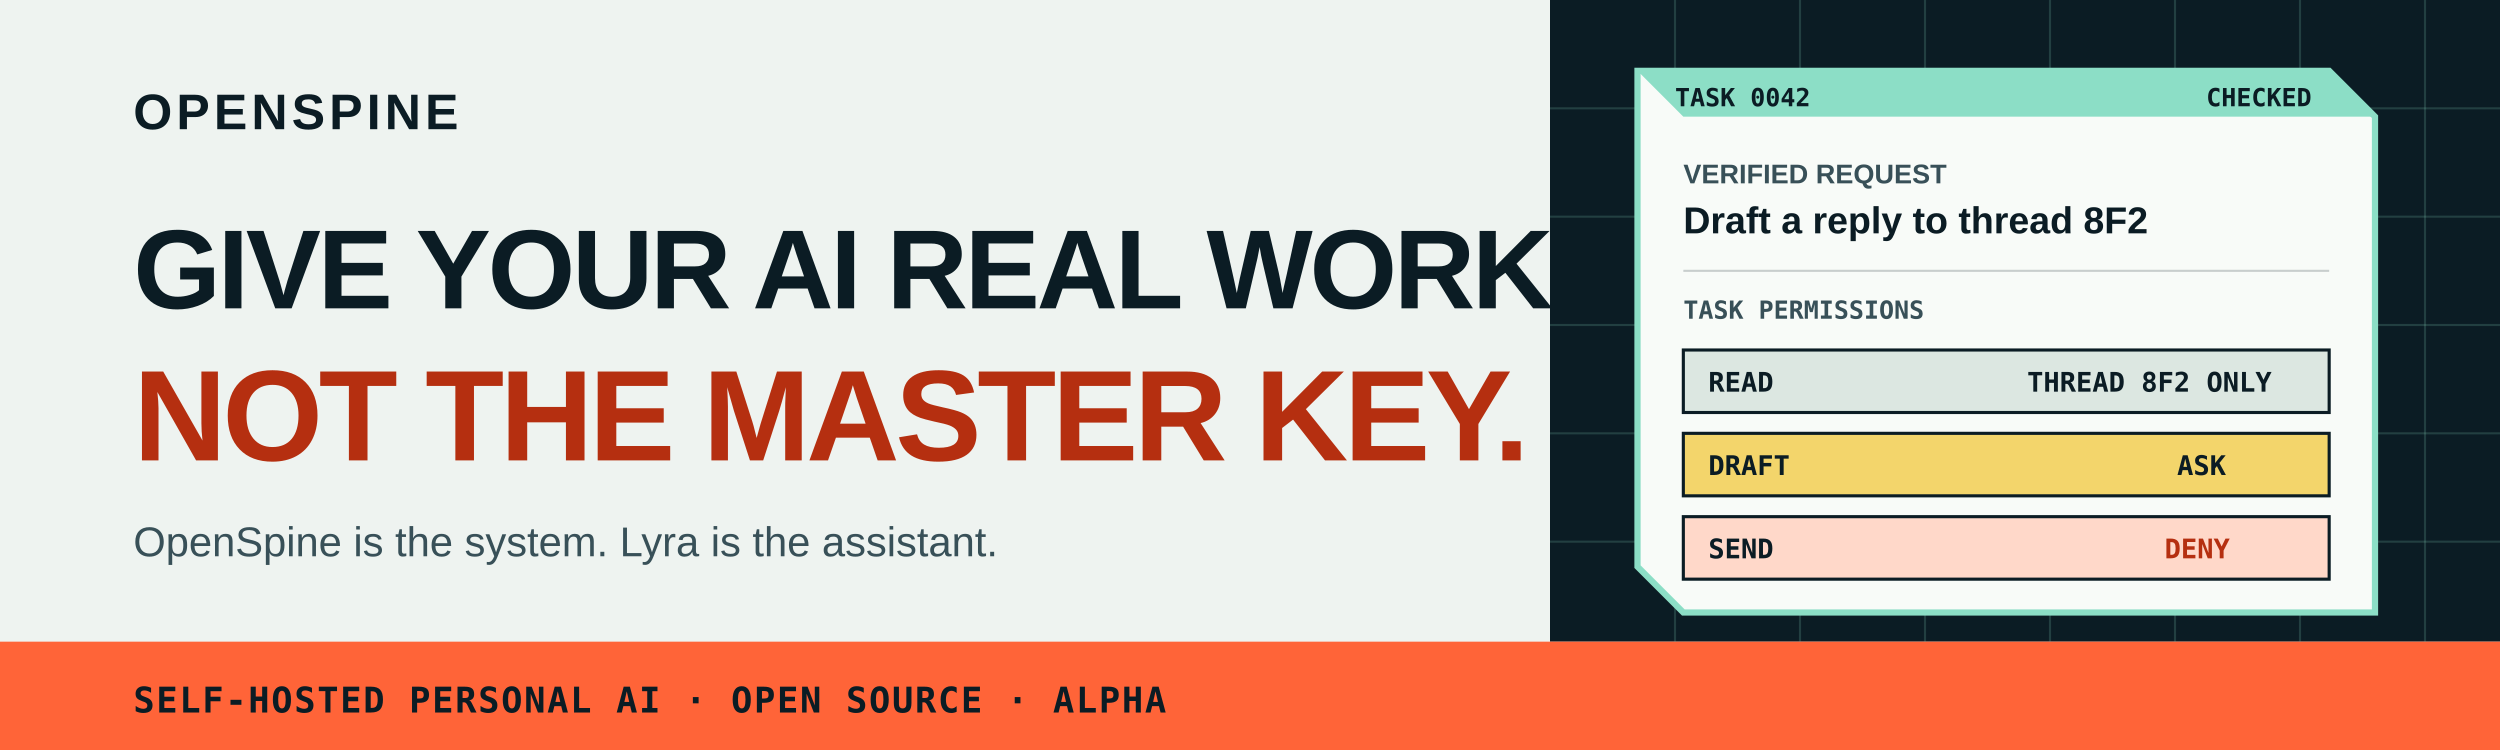
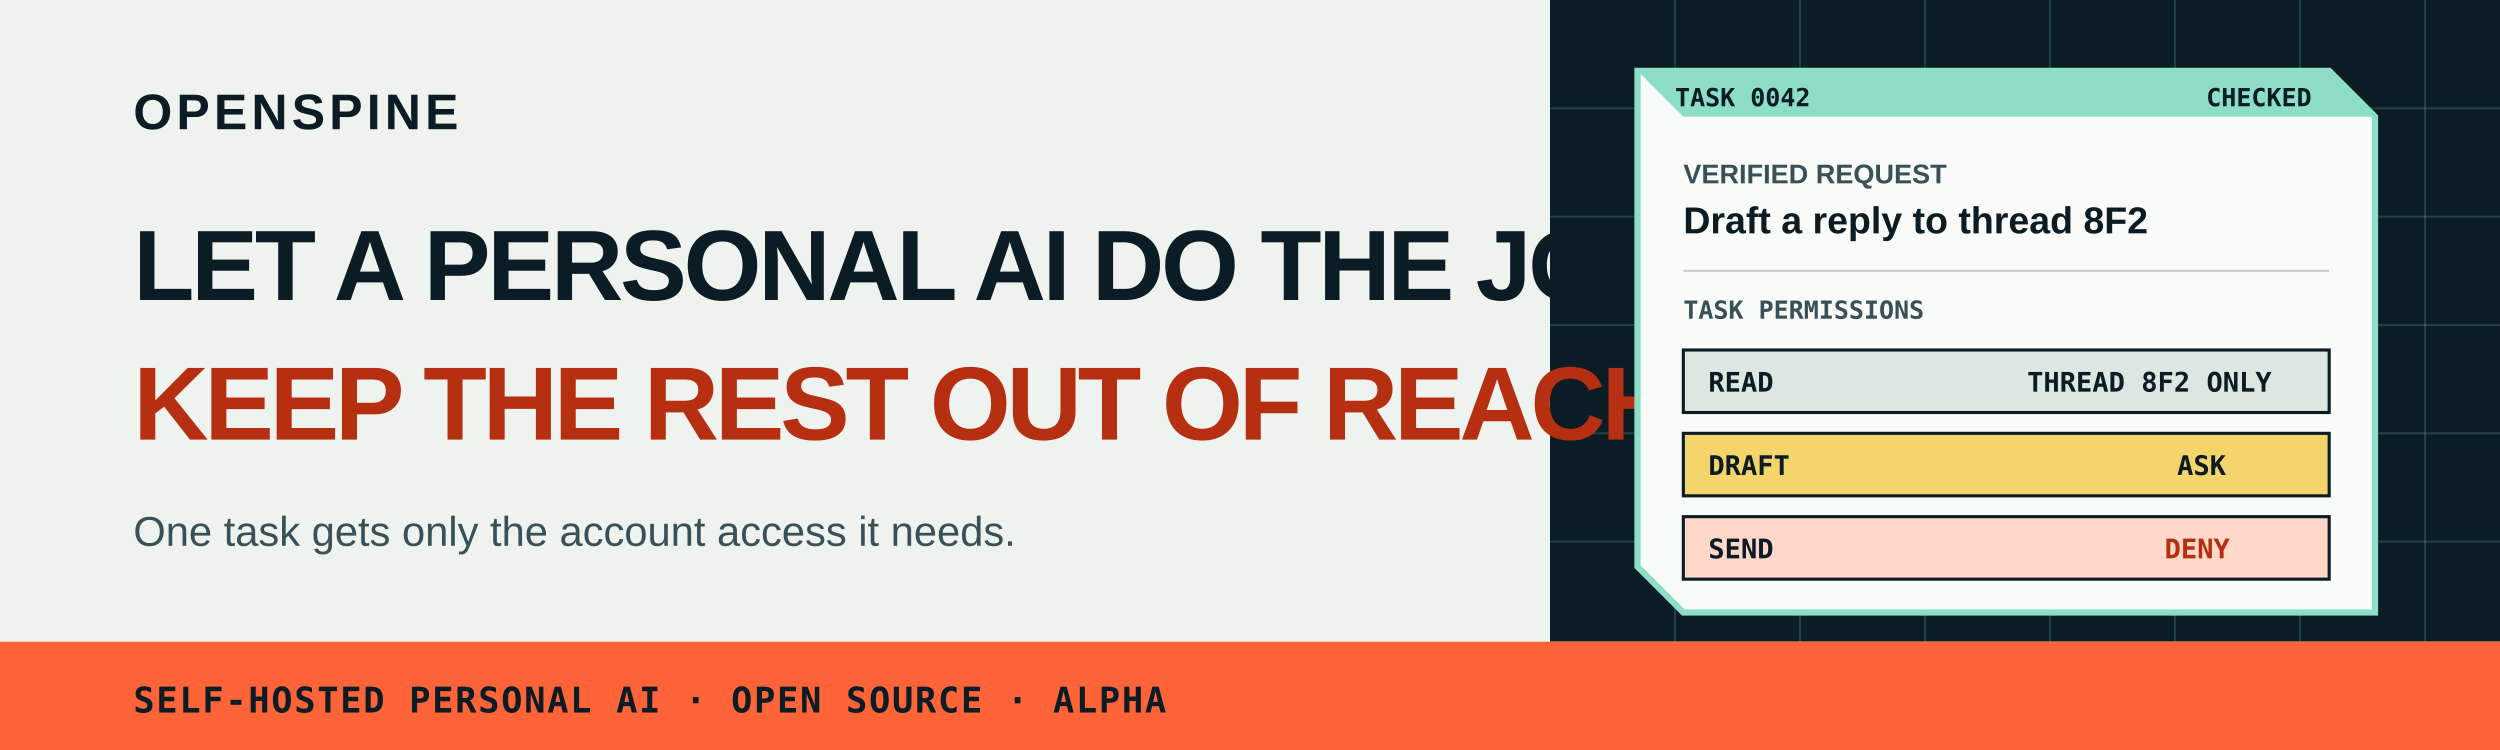
<svg xmlns="http://www.w3.org/2000/svg" width="1200" height="360" viewBox="0 0 1200 360" role="img" aria-labelledby="title desc">
  <rect width="1200" height="360" fill="#eef3f0" />
  <path d="M744 0h456v308H744z" fill="#0b1c24" />
  <path d="M0 308h1200v52H0z" fill="#ff6438" />
  <g fill="none" stroke="#8cdec6" stroke-opacity=".18">
    <path d="M744 52h456M744 104h456M744 156h456M744 208h456M744 260h456" />
    <path d="M804 0v308M864 0v308M924 0v308M984 0v308M1044 0v308M1104 0v308M1164 0v308" />
  </g>
  <g font-family="Arial, sans-serif" fill="#0b1c24">
    <text x="64" y="62" font-size="24" font-weight="700" letter-spacing="2">OPENSPINE</text>
-     <text x="64" y="148" font-size="54" font-weight="900" letter-spacing="-1.5">GIVE YOUR AI REAL WORK.</text>
-     <text x="64" y="221" font-size="62" font-weight="900" letter-spacing="-2" fill="#b52f10">NOT THE MASTER KEY.</text>
-     <text x="64" y="267" font-size="20" fill="#385058">OpenSpine is the system. Lyra is the assistant.</text>
+     <text x="64" y="144" font-size="48" font-weight="900" letter-spacing="-1.5">LET A PERSONAL AI DO THE JOB.</text>
+     <text x="64" y="211" font-size="50" font-weight="900" letter-spacing="-2" fill="#b52f10">KEEP THE REST OUT OF REACH.</text>
+     <text x="64" y="262" font-size="20" fill="#385058">One task gets only the account access it needs.</text>
    <text x="64" y="342" font-size="17" font-family="monospace" font-weight="700" letter-spacing=".8">SELF-HOSTED PERSONAL AI · OPEN SOURCE · ALPHA</text>
  </g>
  <g transform="translate(786 34)">
    <path d="M0 0h332l22 22v238H22L0 238z" fill="#f8fbf8" stroke="#8cdec6" stroke-width="3" />
    <path d="M0 0h332l22 22H22L0 0z" fill="#8cdec6" />
    <g font-family="monospace" font-size="12" font-weight="700" fill="#0b1c24">
      <text x="18" y="17">TASK 0042</text>
      <text x="273" y="17">CHECKED</text>
    </g>
    <text x="22" y="54" font-family="Arial, sans-serif" font-size="13" font-weight="700" fill="#385058">VERIFIED REQUEST</text>
    <text x="22" y="78" font-family="Arial, sans-serif" font-size="18" font-weight="700" fill="#0b1c24">Draft a reply to thread 8F2</text>
    <path d="M22 96h310" stroke="#0b1c24" stroke-opacity=".2" />
    <text x="22" y="119" font-family="monospace" font-size="12" font-weight="700" fill="#385058">TASK PERMISSIONS</text>
    <g font-family="monospace" font-size="13" font-weight="700" fill="#0b1c24">
      <rect x="22" y="134" width="310" height="30" fill="#dce7e1" stroke="#0b1c24" stroke-width="1.5" />
      <text x="34" y="154">READ</text>
      <text x="187" y="154">THREAD 8F2 ONLY</text>
      <rect x="22" y="174" width="310" height="30" fill="#f3d56b" stroke="#0b1c24" stroke-width="1.5" />
      <text x="34" y="194">DRAFT</text>
      <text x="259" y="194">ASK</text>
      <rect x="22" y="214" width="310" height="30" fill="#ffd8c9" stroke="#0b1c24" stroke-width="1.5" />
      <text x="34" y="234">SEND</text>
      <text x="253" y="234" fill="#b52f10">DENY</text>
    </g>
  </g>
</svg>
